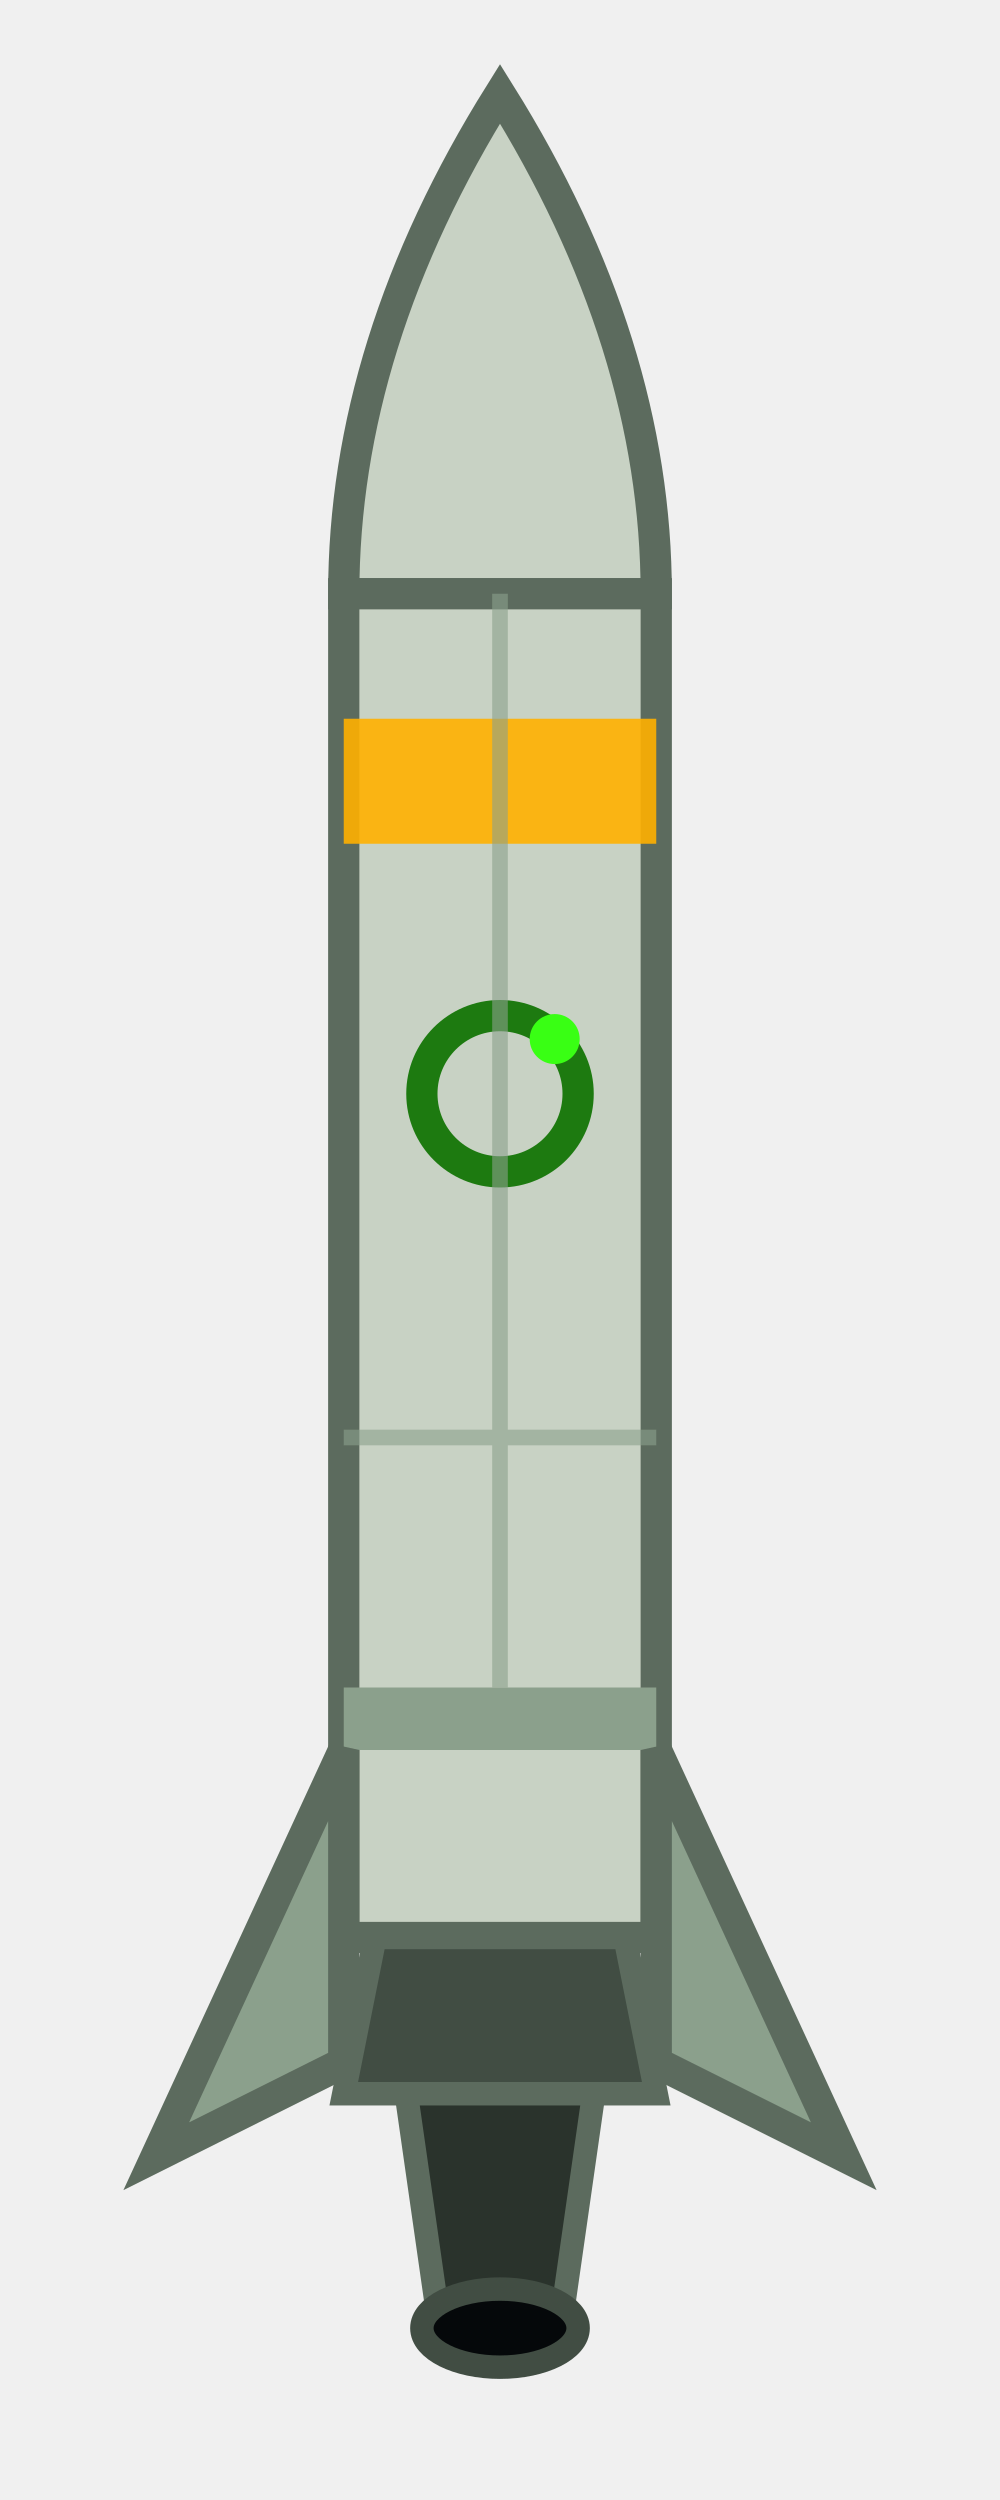
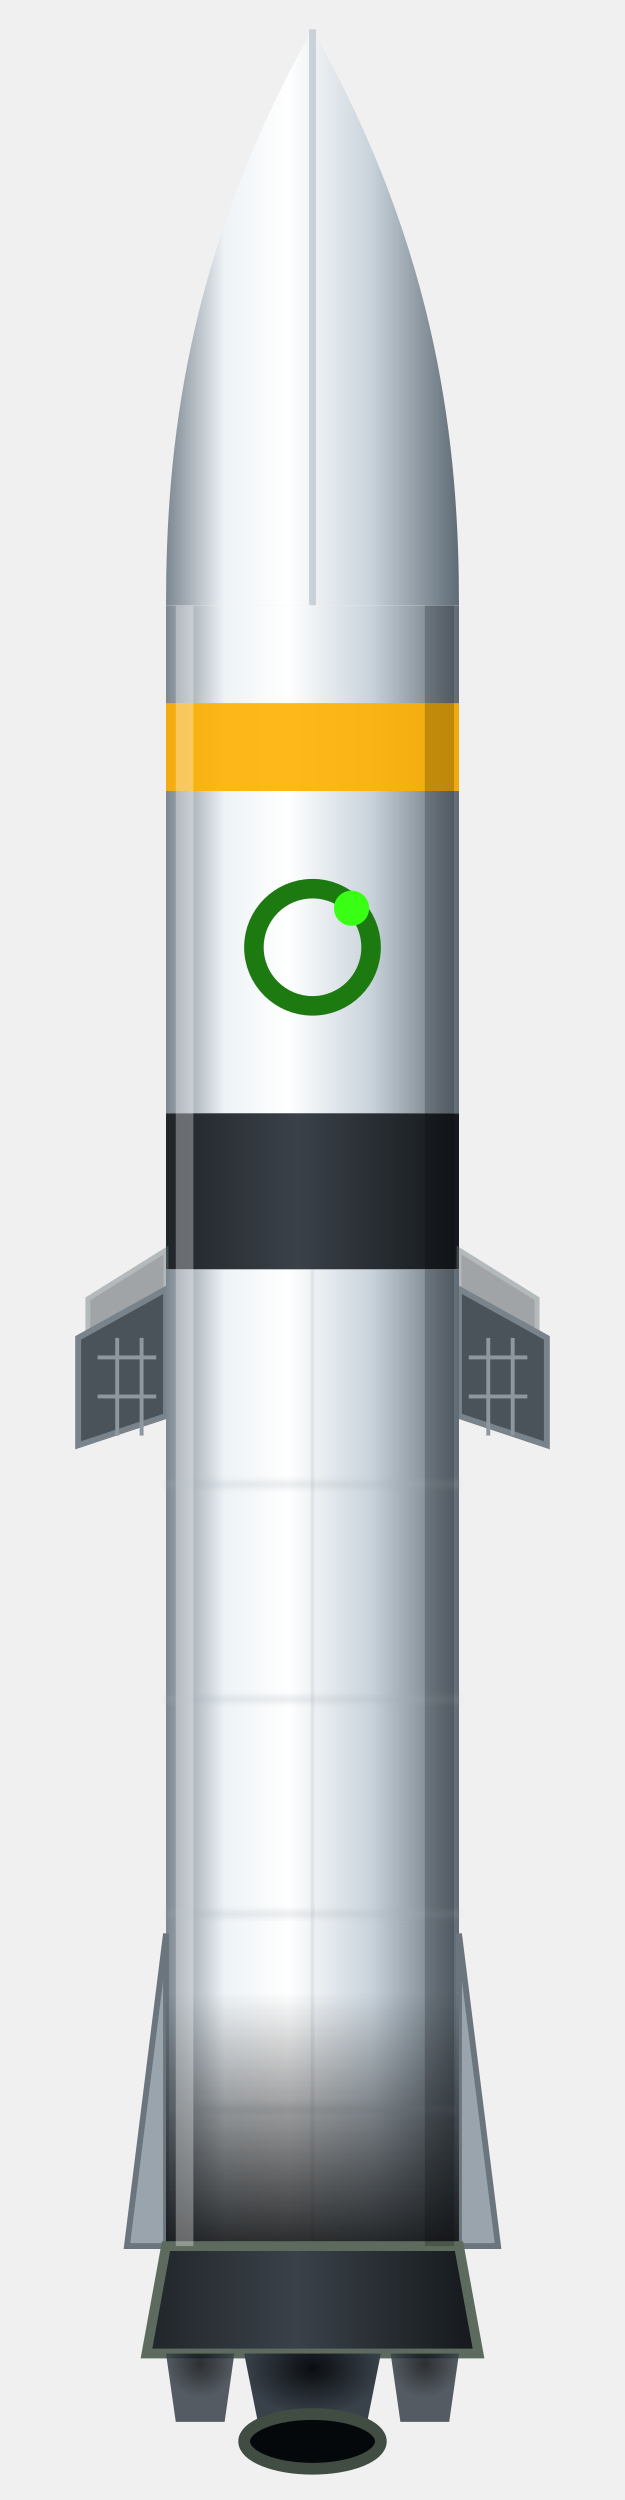
- <svg xmlns="http://www.w3.org/2000/svg" viewBox="0 0 64 160">
-   <path d="M32 6 Q42 22 42 38 L22 38 Q22 22 32 6 Z" fill="#c8d2c4" stroke="#5c6b5e" stroke-width="2" />
-   <rect x="22" y="38" width="20" height="86" fill="#c8d2c4" stroke="#5c6b5e" stroke-width="2" />
-   <rect x="22" y="46" width="20" height="8" fill="#ffb000" opacity=".9" />
-   <circle cx="32" cy="70" r="5" fill="none" stroke="#1d7a10" stroke-width="2" />
-   <circle cx="35.5" cy="66.5" r="1.6" fill="#39ff14" />
-   <rect x="22" y="108" width="20" height="4" fill="#8ba08c" />
-   <path d="M22 92h20M32 38v70" stroke="#8ba08c" stroke-width="1" opacity=".6" />
-   <path d="M22 112 L10 138 L22 132 Z" fill="#8ba08c" stroke="#5c6b5e" stroke-width="2" />
-   <path d="M42 112 L54 138 L42 132 Z" fill="#8ba08c" stroke="#5c6b5e" stroke-width="2" />
-   <path d="M24 124 H40 L42 134 H22 Z" fill="#414d43" stroke="#5c6b5e" stroke-width="1.5" />
-   <path d="M26 134 H38 L36 148 H28 Z" fill="#2a332c" stroke="#5c6b5e" stroke-width="1.5" />
-   <ellipse cx="32" cy="149" rx="5" ry="2.5" fill="#05080a" stroke="#414d43" stroke-width="1.5" />
+ <svg xmlns="http://www.w3.org/2000/svg" width="64" height="256" viewBox="0 0 64 256">
+   <defs>
+     <linearGradient id="body" x1="0" y1="0" x2="1" y2="0">
+       <stop offset="0%" stop-color="#7c8790" />
+       <stop offset="20%" stop-color="#eef3f7" />
+       <stop offset="42%" stop-color="#ffffff" />
+       <stop offset="70%" stop-color="#c9d3db" />
+       <stop offset="100%" stop-color="#5f6b75" />
+     </linearGradient>
+     <linearGradient id="dark" x1="0" y1="0" x2="1" y2="0">
+       <stop offset="0%" stop-color="#20252a" />
+       <stop offset="45%" stop-color="#3a4148" />
+       <stop offset="100%" stop-color="#14181c" />
+     </linearGradient>
+     <linearGradient id="soot" x1="0" y1="1" x2="0" y2="0">
+       <stop offset="0%" stop-color="#101214" stop-opacity="0.9" />
+       <stop offset="100%" stop-color="#101214" stop-opacity="0" />
+     </linearGradient>
+     <radialGradient id="bell" cx="0.5" cy="0.15">
+       <stop offset="0%" stop-color="#0a0d10" />
+       <stop offset="100%" stop-color="#39414a" />
+     </radialGradient>
+     <filter id="soften">
+       <feGaussianBlur stdDeviation="0.35" />
+     </filter>
+   </defs>
+   <path d="M32 3 C45 26 47 46 47 62 L17 62 C17 46 19 26 32 3 Z" fill="url(#body)" />
+   <path d="M32 3 V62" stroke="#aab5be" stroke-width="0.7" opacity="0.55" />
+   <rect x="17" y="62" width="30" height="52" fill="url(#body)" />
+   <rect x="17" y="72" width="30" height="9" fill="#ffb000" opacity="0.9" />
+   <circle cx="32" cy="97" r="6" fill="none" stroke="#1d7a10" stroke-width="2" />
+   <circle cx="36" cy="93" r="1.8" fill="#39ff14" />
+   <rect x="17" y="114" width="30" height="16" fill="url(#dark)" />
+   <g opacity="0.45">
+     <path d="M17 128 L9 133 L9 143 L17 140 Z" fill="#3f474e" stroke="#6b757d" stroke-width="0.5" />
+     <path d="M47 128 L55 133 L55 143 L47 140 Z" fill="#3f474e" stroke="#6b757d" stroke-width="0.5" />
+   </g>
+   <path d="M17 132 L8 137 L8 148 L17 145 Z" fill="#4b535a" stroke="#79838b" stroke-width="0.6" />
+   <path d="M10 139h6M10 143h6M12 137v10M14.5 137v10" stroke="#8e979e" stroke-width="0.4" />
+   <path d="M47 132 L56 137 L56 148 L47 145 Z" fill="#4b535a" stroke="#79838b" stroke-width="0.6" />
+   <path d="M48 139h6M48 143h6M50 137v10M52.5 137v10" stroke="#8e979e" stroke-width="0.4" />
+   <rect x="17" y="130" width="30" height="100" fill="url(#body)" />
+   <g filter="url(#soften)" opacity="0.4">
+     <path d="M17 152h30M17 174h30M17 196h30M17 216h30" stroke="#a3aeb6" stroke-width="0.45" />
+   </g>
+   <path d="M32 130V230" stroke="#a3aeb6" stroke-width="0.4" opacity="0.2" />
+   <path d="M17 198 L13 230 L17 230 Z" fill="#9aa4ac" stroke="#6b757d" stroke-width="0.6" />
+   <path d="M47 198 L51 230 L47 230 Z" fill="#9aa4ac" stroke="#6b757d" stroke-width="0.6" />
+   <rect x="17" y="204" width="30" height="26" fill="url(#soot)" />
+   <path d="M17 230 H47 L49 241 H15 Z" fill="url(#dark)" stroke="#5c6b5e" stroke-width="1" />
+   <path d="M25 241 H39 L37 251 H27 Z" fill="url(#bell)" />
+   <path d="M17 241 H24 L23 248 H18 Z" fill="url(#bell)" opacity="0.85" />
+   <path d="M40 241 H47 L46 248 H41 Z" fill="url(#bell)" opacity="0.85" />
+   <ellipse cx="32" cy="250" rx="7" ry="2.8" fill="#05080a" stroke="#414d43" stroke-width="1.2" />
+   <rect x="18" y="62" width="1.8" height="168" fill="#ffffff" opacity="0.32" />
+   <rect x="43.5" y="62" width="3" height="168" fill="#000000" opacity="0.2" />
</svg>
